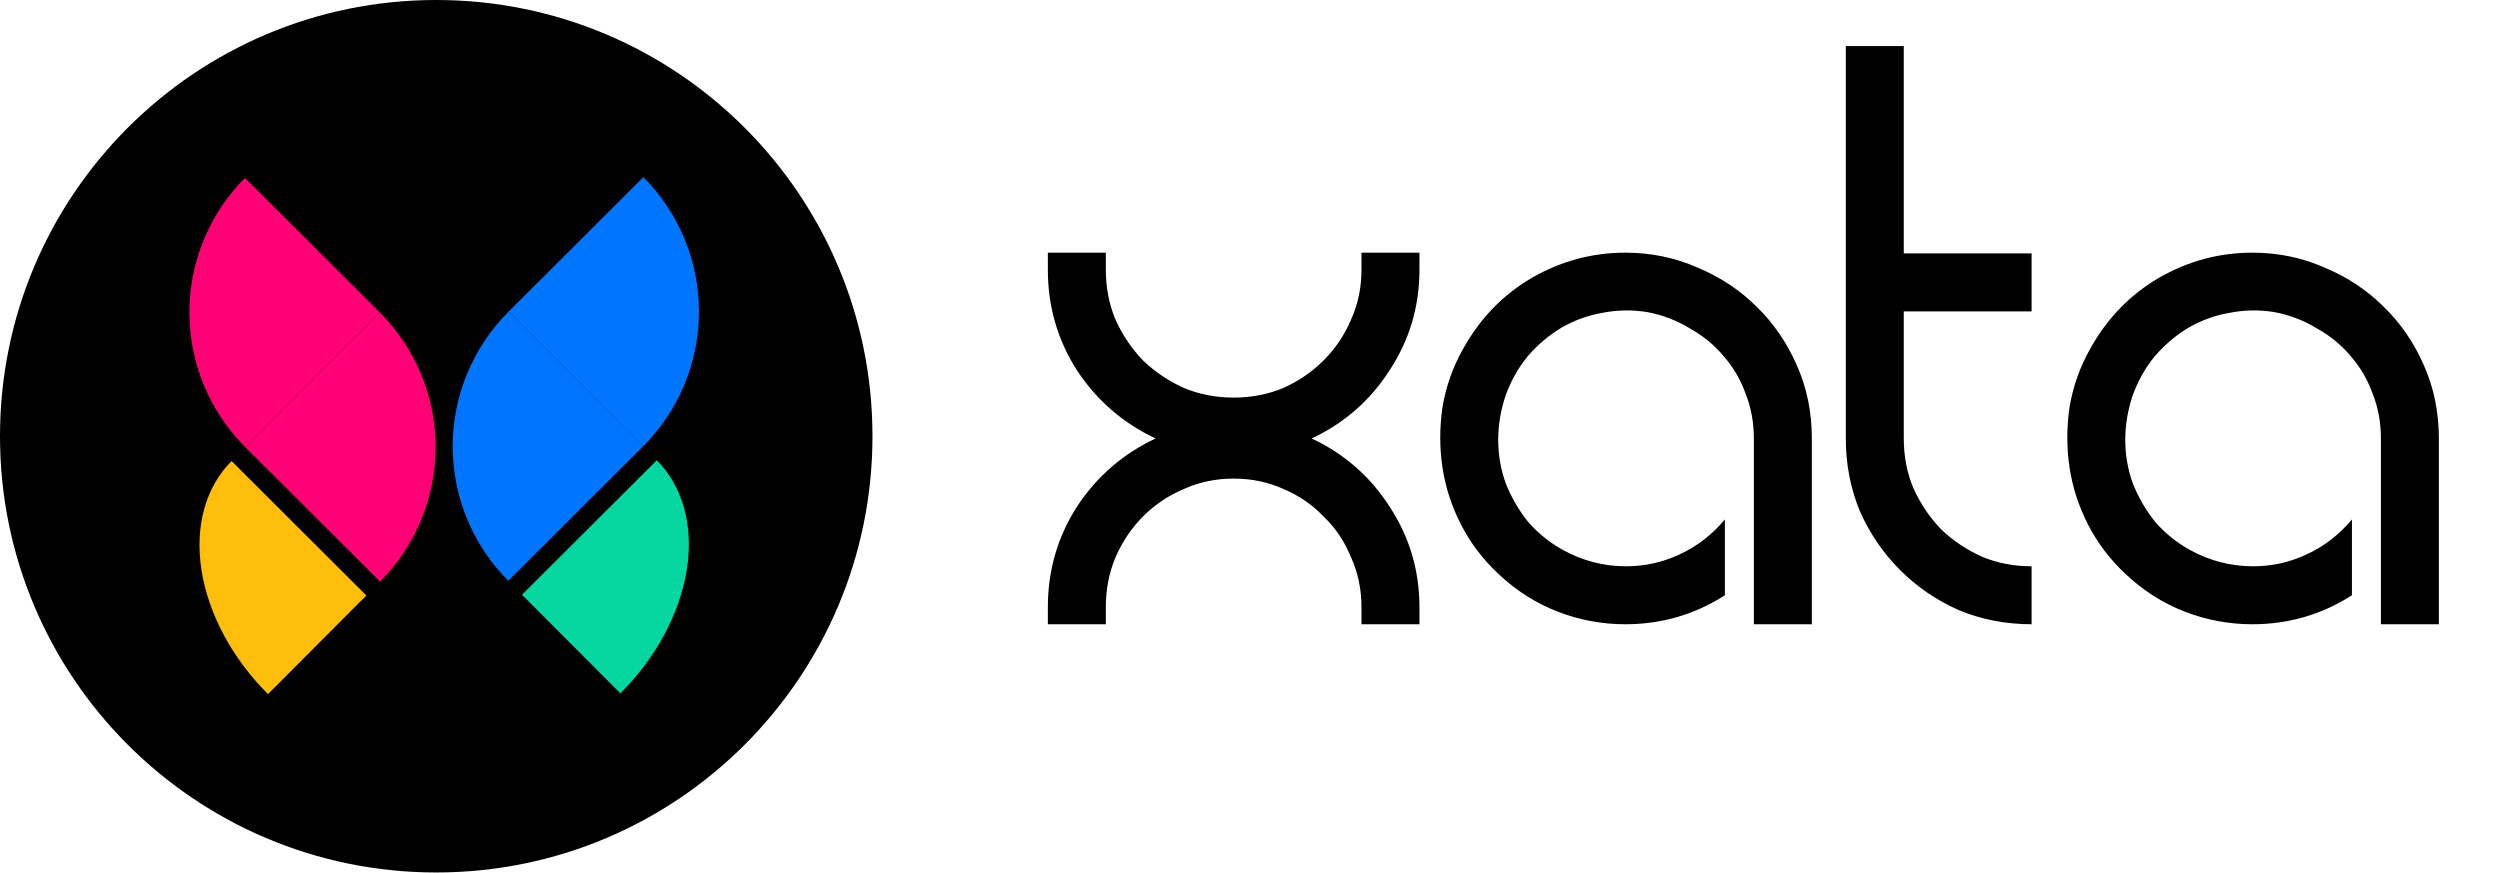
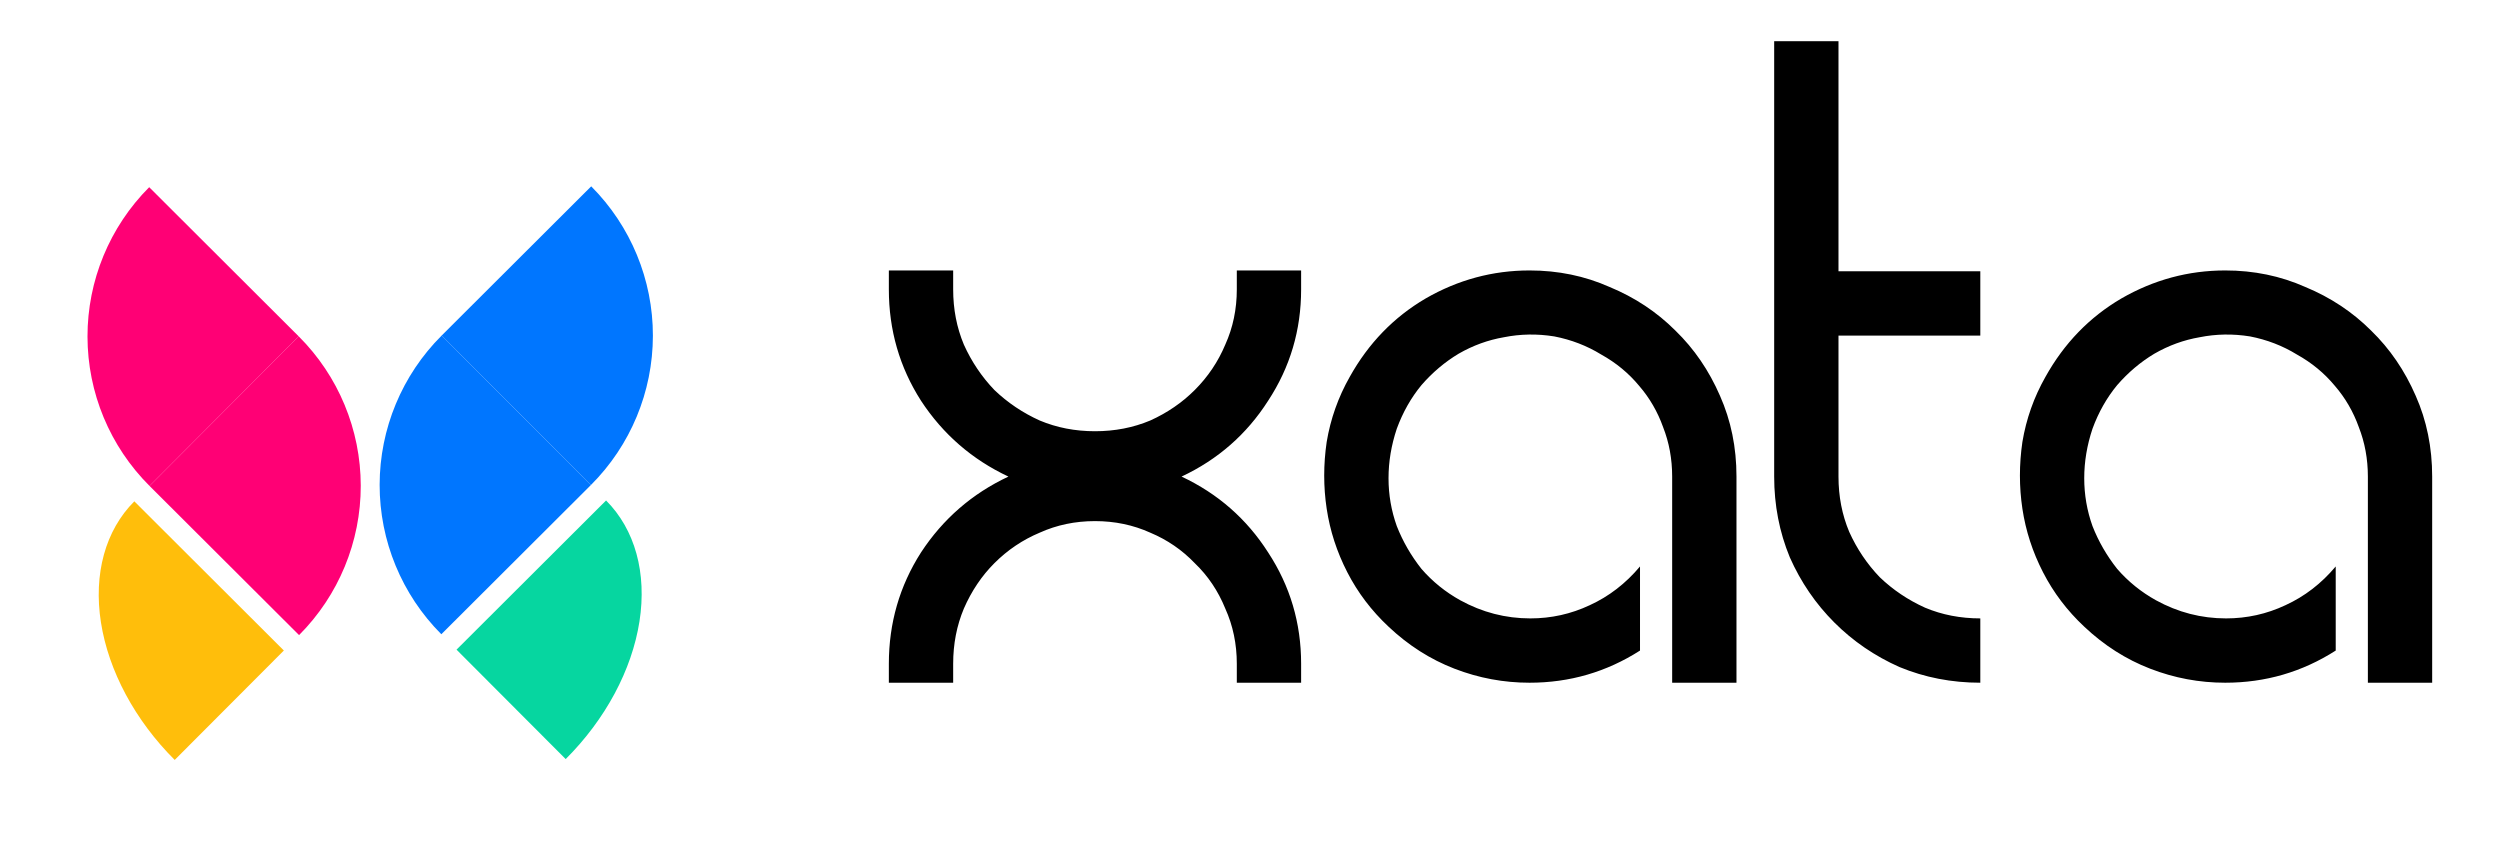
- <svg xmlns="http://www.w3.org/2000/svg" width="1682" height="587" viewBox="0 0 1682 587" fill="none">
-   <path d="M955 170V181.5C955 206.167 948.333 228.667 935 249C922 269.333 904.5 284.667 882.5 295C904.5 305.333 922 320.667 935 341C948.333 361.333 955 383.833 955 408.5V420H916V408.5C916 396.5 913.667 385.333 909 375C904.667 364.333 898.5 355.167 890.5 347.5C882.833 339.5 873.833 333.333 863.5 329C853.167 324.333 842 322 830 322C818 322 806.833 324.333 796.5 329C786.167 333.333 777 339.5 769 347.5C761.333 355.167 755.167 364.333 750.5 375C746.167 385.333 744 396.5 744 408.5V420H705V408.5C705 383.833 711.5 361.333 724.5 341C737.833 320.667 755.5 305.333 777.5 295C755.5 284.667 737.833 269.333 724.5 249C711.5 228.667 705 206.167 705 181.5V170H744V181.5C744 193.5 746.167 204.667 750.5 215C755.167 225.333 761.333 234.5 769 242.5C777 250.167 786.167 256.333 796.5 261C806.833 265.333 818 267.5 830 267.5C842 267.5 853.167 265.333 863.5 261C873.833 256.333 882.833 250.167 890.5 242.5C898.5 234.5 904.667 225.333 909 215C913.667 204.667 916 193.5 916 181.5V170H955ZM1219 420H1180V295C1180 284.333 1178.17 274.333 1174.5 265C1171.17 255.667 1166.33 247.333 1160 240C1153.67 232.333 1146 226 1137 221C1128.33 215.667 1118.83 212 1108.5 210C1098.17 208.333 1088 208.5 1078 210.5C1068.33 212.167 1059.17 215.5 1050.5 220.5C1042.17 225.5 1034.67 231.833 1028 239.5C1021.67 247.167 1016.67 256 1013 266C1009.67 276 1008 286 1008 296C1008 306 1009.67 315.667 1013 325C1016.67 334.333 1021.67 343 1028 351C1034.67 358.667 1042.5 365 1051.5 370C1064.83 377.333 1079 381 1094 381C1106.67 381 1118.67 378.333 1130 373C1141.67 367.667 1151.83 359.833 1160.5 349.5V400.5C1140.17 413.5 1117.83 420 1093.5 420C1077.83 420 1062.67 417.167 1048 411.5C1033.33 405.833 1020 397.333 1008 386C997.667 376.333 989.333 365.333 983 353C976.667 340.667 972.5 327.833 970.5 314.5C968.5 301.167 968.5 287.667 970.5 274C972.833 260 977.5 246.833 984.5 234.5C995.833 214.167 1011.17 198.333 1030.5 187C1050.17 175.667 1071.17 170 1093.5 170C1110.83 170 1127 173.333 1142 180C1157.33 186.333 1170.67 195.167 1182 206.5C1193.33 217.5 1202.33 230.667 1209 246C1215.67 261 1219 277.333 1219 295V420ZM1280.86 209.5V295C1280.86 307 1283.02 318.167 1287.36 328.5C1292.02 338.833 1298.19 348 1305.86 356C1313.86 363.667 1323.02 369.833 1333.36 374.5C1343.69 378.833 1354.86 381 1366.86 381V420C1349.52 420 1333.19 416.833 1317.86 410.5C1302.86 403.833 1289.69 394.833 1278.36 383.5C1267.02 372.167 1258.02 359 1251.36 344C1245.02 328.667 1241.86 312.333 1241.86 295V31H1280.86V170.5H1366.86V209.5H1280.86ZM1640.87 420H1601.88V295C1601.88 284.333 1600.04 274.333 1596.38 265C1593.04 255.667 1588.21 247.333 1581.88 240C1575.54 232.333 1567.88 226 1558.88 221C1550.21 215.667 1540.71 212 1530.38 210C1520.04 208.333 1509.88 208.5 1499.88 210.5C1490.21 212.167 1481.04 215.5 1472.38 220.5C1464.04 225.5 1456.54 231.833 1449.88 239.5C1443.54 247.167 1438.54 256 1434.88 266C1431.54 276 1429.88 286 1429.88 296C1429.88 306 1431.54 315.667 1434.88 325C1438.54 334.333 1443.54 343 1449.88 351C1456.54 358.667 1464.38 365 1473.38 370C1486.71 377.333 1500.88 381 1515.88 381C1528.54 381 1540.54 378.333 1551.88 373C1563.54 367.667 1573.71 359.833 1582.38 349.5V400.5C1562.04 413.5 1539.71 420 1515.38 420C1499.71 420 1484.54 417.167 1469.88 411.5C1455.21 405.833 1441.88 397.333 1429.88 386C1419.54 376.333 1411.21 365.333 1404.88 353C1398.54 340.667 1394.38 327.833 1392.38 314.5C1390.38 301.167 1390.38 287.667 1392.38 274C1394.71 260 1399.38 246.833 1406.38 234.5C1417.71 214.167 1433.04 198.333 1452.38 187C1472.04 175.667 1493.04 170 1515.38 170C1532.71 170 1548.88 173.333 1563.88 180C1579.21 186.333 1592.54 195.167 1603.88 206.5C1615.21 217.5 1624.21 230.667 1630.88 246C1637.54 261 1640.87 277.333 1640.87 295V420Z" fill="black" />
-   <circle cx="293.5" cy="293.5" r="293.5" fill="black" />
-   <path d="M417.39 466.482C441.44 442.488 457.532 412.487 462.124 383.079C466.717 353.67 459.435 327.263 441.88 309.667L351.199 400.136L417.39 466.482Z" fill="#06D6A0" />
-   <path d="M180.299 467.001C156.249 443.007 140.158 413.006 135.566 383.597C130.973 354.189 138.255 327.782 155.81 310.185L246.491 400.654L180.299 467.001Z" fill="#FFBE0B" />
-   <path d="M255.498 210.154C279.548 234.148 293.082 266.713 293.121 300.685C293.161 334.657 279.704 367.254 255.71 391.304L165.029 300.835L255.498 210.154Z" fill="#FF0075" />
-   <path d="M165.038 300.849C140.988 276.855 127.455 244.29 127.415 210.318C127.375 176.346 140.833 143.749 164.826 119.699L255.507 210.168L165.038 300.849Z" fill="#FF0075" />
-   <path d="M342.191 209.636C318.141 233.629 304.608 266.194 304.568 300.167C304.528 334.139 317.986 366.735 341.979 390.785L432.66 300.316L342.191 209.636Z" fill="#0076FF" />
-   <path d="M432.651 300.33C456.701 276.336 470.234 243.771 470.274 209.799C470.314 175.827 456.857 143.231 432.863 119.181L342.182 209.649L432.651 300.33Z" fill="#0076FF" />
+ <svg xmlns="http://www.w3.org/2000/svg" width="1516" height="522" viewBox="0 0 1516 522" fill="none">
+   <path d="M789 164V175.5C789 200.167 782.333 222.667 769 243C756 263.333 738.5 278.667 716.5 289C738.5 299.333 756 314.667 769 335C782.333 355.333 789 377.833 789 402.5V414H750V402.5C750 390.5 747.667 379.333 743 369C738.667 358.333 732.5 349.167 724.5 341.5C716.833 333.5 707.833 327.333 697.5 323C687.167 318.333 676 316 664 316C652 316 640.833 318.333 630.5 323C620.167 327.333 611 333.5 603 341.5C595.333 349.167 589.167 358.333 584.5 369C580.167 379.333 578 390.5 578 402.5V414H539V402.5C539 377.833 545.5 355.333 558.5 335C571.833 314.667 589.5 299.333 611.5 289C589.5 278.667 571.833 263.333 558.5 243C545.5 222.667 539 200.167 539 175.5V164H578V175.5C578 187.5 580.167 198.667 584.5 209C589.167 219.333 595.333 228.5 603 236.5C611 244.167 620.167 250.333 630.5 255C640.833 259.333 652 261.5 664 261.5C676 261.5 687.167 259.333 697.5 255C707.833 250.333 716.833 244.167 724.5 236.5C732.5 228.5 738.667 219.333 743 209C747.667 198.667 750 187.5 750 175.5V164H789ZM1053 414H1014V289C1014 278.333 1012.17 268.333 1008.5 259C1005.17 249.667 1000.33 241.333 994 234C987.667 226.333 980 220 971 215C962.333 209.667 952.833 206 942.5 204C932.167 202.333 922 202.5 912 204.5C902.333 206.167 893.167 209.5 884.5 214.5C876.167 219.5 868.667 225.833 862 233.5C855.667 241.167 850.667 250 847 260C843.667 270 842 280 842 290C842 300 843.667 309.667 847 319C850.667 328.333 855.667 337 862 345C868.667 352.667 876.5 359 885.5 364C898.833 371.333 913 375 928 375C940.667 375 952.667 372.333 964 367C975.667 361.667 985.833 353.833 994.5 343.5V394.5C974.167 407.5 951.833 414 927.5 414C911.833 414 896.667 411.167 882 405.5C867.333 399.833 854 391.333 842 380C831.667 370.333 823.333 359.333 817 347C810.667 334.667 806.5 321.833 804.5 308.5C802.5 295.167 802.5 281.667 804.5 268C806.833 254 811.5 240.833 818.5 228.5C829.833 208.167 845.167 192.333 864.5 181C884.167 169.667 905.167 164 927.5 164C944.833 164 961 167.333 976 174C991.333 180.333 1004.67 189.167 1016 200.5C1027.33 211.5 1036.33 224.667 1043 240C1049.67 255 1053 271.333 1053 289V414ZM1114.86 203.5V289C1114.86 301 1117.02 312.167 1121.36 322.5C1126.02 332.833 1132.19 342 1139.86 350C1147.86 357.667 1157.02 363.833 1167.36 368.5C1177.69 372.833 1188.86 375 1200.86 375V414C1183.52 414 1167.19 410.833 1151.86 404.5C1136.86 397.833 1123.69 388.833 1112.36 377.5C1101.02 366.167 1092.02 353 1085.36 338C1079.02 322.667 1075.86 306.333 1075.86 289V25H1114.86V164.5H1200.86V203.5H1114.86ZM1474.87 414H1435.88V289C1435.88 278.333 1434.04 268.333 1430.38 259C1427.04 249.667 1422.21 241.333 1415.88 234C1409.54 226.333 1401.88 220 1392.88 215C1384.21 209.667 1374.71 206 1364.38 204C1354.04 202.333 1343.88 202.5 1333.88 204.5C1324.21 206.167 1315.04 209.5 1306.38 214.5C1298.04 219.5 1290.54 225.833 1283.88 233.5C1277.54 241.167 1272.54 250 1268.88 260C1265.54 270 1263.88 280 1263.88 290C1263.88 300 1265.54 309.667 1268.88 319C1272.54 328.333 1277.54 337 1283.88 345C1290.54 352.667 1298.38 359 1307.38 364C1320.71 371.333 1334.88 375 1349.88 375C1362.54 375 1374.54 372.333 1385.88 367C1397.54 361.667 1407.71 353.833 1416.38 343.5V394.5C1396.04 407.5 1373.71 414 1349.38 414C1333.71 414 1318.54 411.167 1303.88 405.5C1289.21 399.833 1275.88 391.333 1263.88 380C1253.54 370.333 1245.21 359.333 1238.88 347C1232.54 334.667 1228.38 321.833 1226.38 308.5C1224.38 295.167 1224.38 281.667 1226.38 268C1228.71 254 1233.38 240.833 1240.38 228.5C1251.71 208.167 1267.04 192.333 1286.38 181C1306.04 169.667 1327.04 164 1349.38 164C1366.71 164 1382.88 167.333 1397.88 174C1413.21 180.333 1426.54 189.167 1437.88 200.5C1449.21 211.5 1458.21 224.667 1464.88 240C1471.54 255 1474.87 271.333 1474.87 289V414Z" fill="black" />
+   <path d="M343.033 460.302C367.083 436.308 383.174 406.307 387.767 376.898C392.359 347.489 385.077 321.082 367.522 303.486L276.841 393.955L343.033 460.302Z" fill="#06D6A0" />
+   <path d="M105.942 460.82C81.892 436.826 65.8 406.825 61.208 377.417C56.615 348.008 63.898 321.601 81.453 304.005L172.133 394.474L105.942 460.82Z" fill="#FFBE0B" />
+   <path d="M181.141 203.974C205.191 227.967 218.724 260.532 218.764 294.504C218.804 328.477 205.346 361.073 181.353 385.123L90.672 294.654L181.141 203.974Z" fill="#FF0075" />
+   <path d="M90.681 294.668C66.631 270.674 53.097 238.109 53.057 204.137C53.018 170.165 66.475 137.569 90.469 113.518L181.149 203.987L90.681 294.668Z" fill="#FF0075" />
+   <path d="M267.834 203.455C243.784 227.449 230.25 260.014 230.211 293.986C230.171 327.958 243.628 360.555 267.622 384.605L358.303 294.136L267.834 203.455Z" fill="#0076FF" />
+   <path d="M358.294 294.15C382.344 270.156 395.877 237.591 395.917 203.619C395.957 169.646 382.499 137.05 358.505 113L267.825 203.469L358.294 294.15Z" fill="#0076FF" />
</svg>
